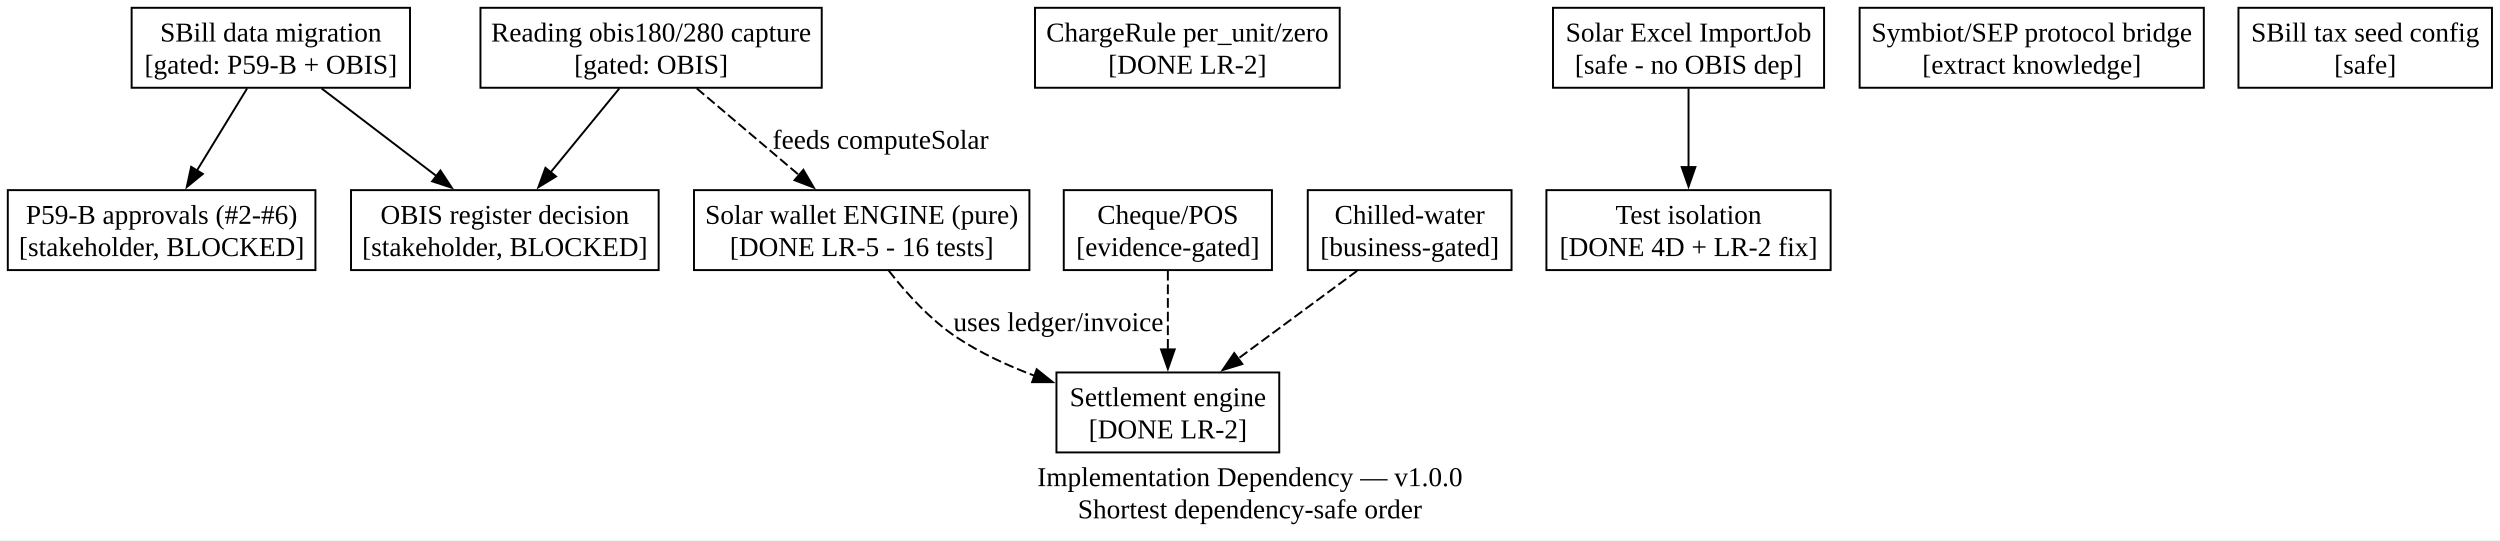
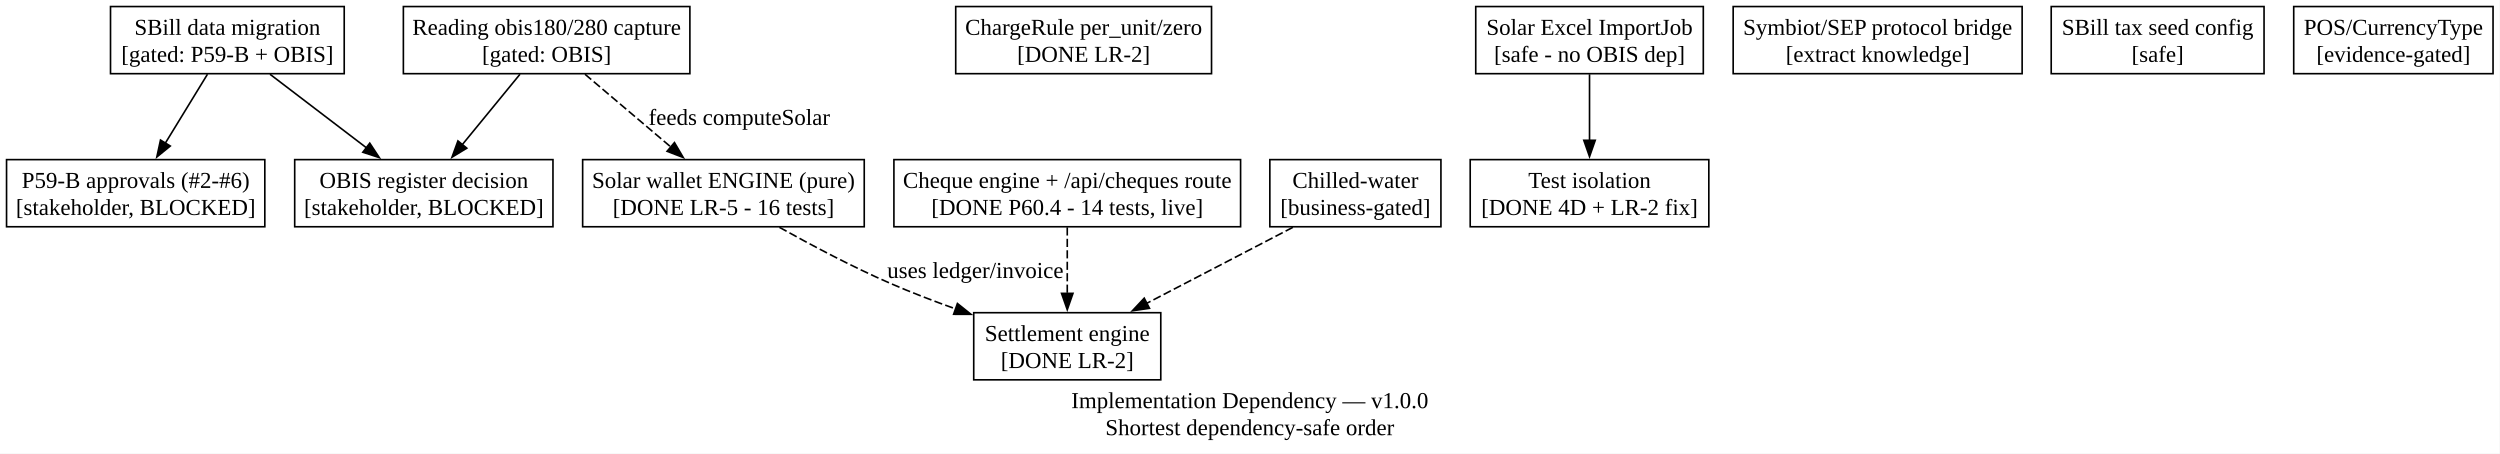
- <svg xmlns="http://www.w3.org/2000/svg" width="1282pt" height="277pt" viewBox="0.00 0.00 1282.00 277.00">
+ <svg xmlns="http://www.w3.org/2000/svg" width="1527pt" height="277pt" viewBox="0.00 0.00 1527.00 277.00">
  <g id="graph0" class="graph" transform="scale(1 1) rotate(0) translate(4 273)">
-     <polygon fill="white" stroke="none" points="-4,4 -4,-273 1277.88,-273 1277.88,4 -4,4" />
-     <text xml:space="preserve" text-anchor="middle" x="636.94" y="-23.7" font-family="Times New Roman,serif" font-size="14.00">Implementation Dependency — v1.0.0</text>
-     <text xml:space="preserve" text-anchor="middle" x="636.94" y="-7.2" font-family="Times New Roman,serif" font-size="14.00">Shortest dependency-safe order</text>
+     <polygon fill="white" stroke="none" points="-4,4 -4,-273 1522.75,-273 1522.75,4 -4,4" />
+     <text xml:space="preserve" text-anchor="middle" x="759.38" y="-23.7" font-family="Times New Roman,serif" font-size="14.00">Implementation Dependency — v1.0.0</text>
+     <text xml:space="preserve" text-anchor="middle" x="759.38" y="-7.2" font-family="Times New Roman,serif" font-size="14.00">Shortest dependency-safe order</text>
    <g id="node1" class="node">
      <polygon fill="none" stroke="black" points="157.75,-175.5 0,-175.5 0,-134.5 157.75,-134.5 157.75,-175.5" />
      <text xml:space="preserve" text-anchor="middle" x="78.88" y="-158.2" font-family="Times New Roman,serif" font-size="14.00">P59-B approvals (#2-#6)</text>
      <text xml:space="preserve" text-anchor="middle" x="78.88" y="-141.7" font-family="Times New Roman,serif" font-size="14.00">[stakeholder, BLOCKED]</text>
    </g>
    <g id="node2" class="node">
      <polygon fill="none" stroke="black" points="333.75,-175.5 176,-175.5 176,-134.5 333.75,-134.5 333.75,-175.5" />
      <text xml:space="preserve" text-anchor="middle" x="254.88" y="-158.2" font-family="Times New Roman,serif" font-size="14.00">OBIS register decision</text>
      <text xml:space="preserve" text-anchor="middle" x="254.88" y="-141.7" font-family="Times New Roman,serif" font-size="14.00">[stakeholder, BLOCKED]</text>
    </g>
    <g id="node3" class="node">
-       <polygon fill="none" stroke="black" points="652,-82 537.75,-82 537.75,-41 652,-41 652,-82" />
-       <text xml:space="preserve" text-anchor="middle" x="594.88" y="-64.7" font-family="Times New Roman,serif" font-size="14.00">Settlement engine</text>
-       <text xml:space="preserve" text-anchor="middle" x="594.88" y="-48.2" font-family="Times New Roman,serif" font-size="14.00">[DONE LR-2]</text>
+       <polygon fill="none" stroke="black" points="705,-82 590.75,-82 590.75,-41 705,-41 705,-82" />
+       <text xml:space="preserve" text-anchor="middle" x="647.88" y="-64.7" font-family="Times New Roman,serif" font-size="14.00">Settlement engine</text>
+       <text xml:space="preserve" text-anchor="middle" x="647.88" y="-48.2" font-family="Times New Roman,serif" font-size="14.00">[DONE LR-2]</text>
    </g>
    <g id="node4" class="node">
-       <polygon fill="none" stroke="black" points="683,-269 526.75,-269 526.75,-228 683,-228 683,-269" />
-       <text xml:space="preserve" text-anchor="middle" x="604.88" y="-251.7" font-family="Times New Roman,serif" font-size="14.00">ChargeRule per_unit/zero</text>
-       <text xml:space="preserve" text-anchor="middle" x="604.88" y="-235.2" font-family="Times New Roman,serif" font-size="14.00">[DONE LR-2]</text>
+       <polygon fill="none" stroke="black" points="736,-269 579.75,-269 579.75,-228 736,-228 736,-269" />
+       <text xml:space="preserve" text-anchor="middle" x="657.88" y="-251.7" font-family="Times New Roman,serif" font-size="14.00">ChargeRule per_unit/zero</text>
+       <text xml:space="preserve" text-anchor="middle" x="657.88" y="-235.2" font-family="Times New Roman,serif" font-size="14.00">[DONE LR-2]</text>
    </g>
    <g id="node5" class="node">
-       <polygon fill="none" stroke="black" points="934.75,-175.5 789,-175.5 789,-134.5 934.75,-134.5 934.75,-175.5" />
-       <text xml:space="preserve" text-anchor="middle" x="861.88" y="-158.2" font-family="Times New Roman,serif" font-size="14.00">Test isolation</text>
-       <text xml:space="preserve" text-anchor="middle" x="861.88" y="-141.7" font-family="Times New Roman,serif" font-size="14.00">[DONE 4D + LR-2 fix]</text>
+       <polygon fill="none" stroke="black" points="1039.75,-175.5 894,-175.5 894,-134.5 1039.75,-134.5 1039.75,-175.5" />
+       <text xml:space="preserve" text-anchor="middle" x="966.88" y="-158.2" font-family="Times New Roman,serif" font-size="14.00">Test isolation</text>
+       <text xml:space="preserve" text-anchor="middle" x="966.88" y="-141.7" font-family="Times New Roman,serif" font-size="14.00">[DONE 4D + LR-2 fix]</text>
    </g>
    <g id="node6" class="node">
      <polygon fill="none" stroke="black" points="523.88,-175.5 351.88,-175.5 351.88,-134.5 523.88,-134.5 523.88,-175.5" />
      <text xml:space="preserve" text-anchor="middle" x="437.88" y="-158.2" font-family="Times New Roman,serif" font-size="14.00">Solar wallet ENGINE (pure)</text>
      <text xml:space="preserve" text-anchor="middle" x="437.88" y="-141.7" font-family="Times New Roman,serif" font-size="14.00">[DONE LR-5 - 16 tests]</text>
    </g>
    <g id="edge4" class="edge">
-       <path fill="none" stroke="black" stroke-dasharray="5,2" d="M451.73,-134.22C460.58,-122.85 472.94,-109.07 486.62,-100 498.78,-91.95 512.85,-85.43 526.75,-80.23" />
-       <polygon fill="black" stroke="black" points="527.61,-83.64 535.87,-77.02 525.28,-77.04 527.61,-83.64" />
-       <text xml:space="preserve" text-anchor="middle" x="538.75" y="-103.2" font-family="Times New Roman,serif" font-size="14.00">uses ledger/invoice</text>
+       <path fill="none" stroke="black" stroke-dasharray="5,2" d="M472.07,-134.15C491.51,-123.3 516.52,-110.06 539.62,-100 552.43,-94.42 566.36,-89.08 579.83,-84.27" />
+       <polygon fill="black" stroke="black" points="580.79,-87.64 589.07,-81.03 578.47,-81.04 580.79,-87.64" />
+       <text xml:space="preserve" text-anchor="middle" x="591.75" y="-103.2" font-family="Times New Roman,serif" font-size="14.00">uses ledger/invoice</text>
    </g>
    <g id="node7" class="node">
      <polygon fill="none" stroke="black" points="417.38,-269 242.38,-269 242.38,-228 417.38,-228 417.38,-269" />
      <text xml:space="preserve" text-anchor="middle" x="329.88" y="-251.7" font-family="Times New Roman,serif" font-size="14.00">Reading obis180/280 capture</text>
      <text xml:space="preserve" text-anchor="middle" x="329.88" y="-235.2" font-family="Times New Roman,serif" font-size="14.00">[gated: OBIS]</text>
    </g>
    <g id="edge2" class="edge">
      <path fill="none" stroke="black" d="M313.6,-227.65C303.28,-215.06 289.76,-198.57 278.3,-184.58" />
      <polygon fill="black" stroke="black" points="281.12,-182.5 272.08,-176.99 275.71,-186.94 281.12,-182.5" />
    </g>
    <g id="edge3" class="edge">
      <path fill="none" stroke="black" stroke-dasharray="5,2" d="M353.31,-227.65C368.74,-214.58 389.12,-197.3 406.02,-182.99" />
      <polygon fill="black" stroke="black" points="407.96,-185.93 413.33,-176.79 403.44,-180.59 407.96,-185.93" />
      <text xml:space="preserve" text-anchor="middle" x="447.55" y="-196.7" font-family="Times New Roman,serif" font-size="14.00">feeds computeSolar</text>
    </g>
    <g id="node8" class="node">
-       <polygon fill="none" stroke="black" points="931.38,-269 792.38,-269 792.38,-228 931.38,-228 931.38,-269" />
-       <text xml:space="preserve" text-anchor="middle" x="861.88" y="-251.7" font-family="Times New Roman,serif" font-size="14.00">Solar Excel ImportJob</text>
-       <text xml:space="preserve" text-anchor="middle" x="861.88" y="-235.2" font-family="Times New Roman,serif" font-size="14.00">[safe - no OBIS dep]</text>
+       <polygon fill="none" stroke="black" points="1036.38,-269 897.38,-269 897.38,-228 1036.38,-228 1036.38,-269" />
+       <text xml:space="preserve" text-anchor="middle" x="966.88" y="-251.7" font-family="Times New Roman,serif" font-size="14.00">Solar Excel ImportJob</text>
+       <text xml:space="preserve" text-anchor="middle" x="966.88" y="-235.2" font-family="Times New Roman,serif" font-size="14.00">[safe - no OBIS dep]</text>
    </g>
    <g id="edge1" class="edge">
-       <path fill="none" stroke="black" d="M861.88,-227.65C861.88,-215.78 861.88,-200.44 861.88,-187" />
-       <polygon fill="black" stroke="black" points="865.38,-187.33 861.88,-177.33 858.38,-187.33 865.38,-187.33" />
+       <path fill="none" stroke="black" d="M966.88,-227.65C966.88,-215.78 966.88,-200.44 966.88,-187" />
+       <polygon fill="black" stroke="black" points="970.38,-187.33 966.88,-177.33 963.38,-187.33 970.38,-187.33" />
    </g>
    <g id="node9" class="node">
-       <polygon fill="none" stroke="black" points="1126.12,-269 949.62,-269 949.62,-228 1126.12,-228 1126.12,-269" />
-       <text xml:space="preserve" text-anchor="middle" x="1037.88" y="-251.7" font-family="Times New Roman,serif" font-size="14.00">Symbiot/SEP protocol bridge</text>
-       <text xml:space="preserve" text-anchor="middle" x="1037.88" y="-235.2" font-family="Times New Roman,serif" font-size="14.00">[extract knowledge]</text>
+       <polygon fill="none" stroke="black" points="1231.12,-269 1054.62,-269 1054.62,-228 1231.12,-228 1231.12,-269" />
+       <text xml:space="preserve" text-anchor="middle" x="1142.88" y="-251.7" font-family="Times New Roman,serif" font-size="14.00">Symbiot/SEP protocol bridge</text>
+       <text xml:space="preserve" text-anchor="middle" x="1142.88" y="-235.2" font-family="Times New Roman,serif" font-size="14.00">[extract knowledge]</text>
    </g>
    <g id="node10" class="node">
-       <polygon fill="none" stroke="black" points="1273.88,-269 1143.88,-269 1143.88,-228 1273.88,-228 1273.88,-269" />
-       <text xml:space="preserve" text-anchor="middle" x="1208.88" y="-251.7" font-family="Times New Roman,serif" font-size="14.00">SBill tax seed config</text>
-       <text xml:space="preserve" text-anchor="middle" x="1208.88" y="-235.2" font-family="Times New Roman,serif" font-size="14.00">[safe]</text>
+       <polygon fill="none" stroke="black" points="1378.88,-269 1248.88,-269 1248.88,-228 1378.88,-228 1378.88,-269" />
+       <text xml:space="preserve" text-anchor="middle" x="1313.88" y="-251.7" font-family="Times New Roman,serif" font-size="14.00">SBill tax seed config</text>
+       <text xml:space="preserve" text-anchor="middle" x="1313.88" y="-235.2" font-family="Times New Roman,serif" font-size="14.00">[safe]</text>
    </g>
    <g id="node11" class="node">
-       <polygon fill="none" stroke="black" points="648.25,-175.5 541.5,-175.5 541.5,-134.5 648.25,-134.5 648.25,-175.5" />
-       <text xml:space="preserve" text-anchor="middle" x="594.88" y="-158.2" font-family="Times New Roman,serif" font-size="14.00">Cheque/POS</text>
-       <text xml:space="preserve" text-anchor="middle" x="594.88" y="-141.7" font-family="Times New Roman,serif" font-size="14.00">[evidence-gated]</text>
+       <polygon fill="none" stroke="black" points="753.75,-175.5 542,-175.5 542,-134.5 753.75,-134.5 753.75,-175.5" />
+       <text xml:space="preserve" text-anchor="middle" x="647.88" y="-158.2" font-family="Times New Roman,serif" font-size="14.00">Cheque engine + /api/cheques route</text>
+       <text xml:space="preserve" text-anchor="middle" x="647.88" y="-141.7" font-family="Times New Roman,serif" font-size="14.00">[DONE P60.4 - 14 tests, live]</text>
    </g>
    <g id="edge7" class="edge">
-       <path fill="none" stroke="black" stroke-dasharray="5,2" d="M594.88,-134.15C594.88,-122.28 594.88,-106.94 594.88,-93.5" />
-       <polygon fill="black" stroke="black" points="598.38,-93.83 594.88,-83.83 591.38,-93.83 598.38,-93.83" />
+       <path fill="none" stroke="black" stroke-dasharray="5,2" d="M647.88,-134.15C647.88,-122.28 647.88,-106.94 647.88,-93.5" />
+       <polygon fill="black" stroke="black" points="651.38,-93.83 647.88,-83.83 644.38,-93.83 651.38,-93.83" />
    </g>
    <g id="node12" class="node">
-       <polygon fill="none" stroke="black" points="771.12,-175.5 666.62,-175.5 666.62,-134.5 771.12,-134.5 771.12,-175.5" />
-       <text xml:space="preserve" text-anchor="middle" x="718.88" y="-158.2" font-family="Times New Roman,serif" font-size="14.00">Chilled-water</text>
-       <text xml:space="preserve" text-anchor="middle" x="718.88" y="-141.7" font-family="Times New Roman,serif" font-size="14.00">[business-gated]</text>
+       <polygon fill="none" stroke="black" points="1518.75,-269 1397,-269 1397,-228 1518.75,-228 1518.75,-269" />
+       <text xml:space="preserve" text-anchor="middle" x="1457.88" y="-251.7" font-family="Times New Roman,serif" font-size="14.00">POS/CurrencyType</text>
+       <text xml:space="preserve" text-anchor="middle" x="1457.88" y="-235.2" font-family="Times New Roman,serif" font-size="14.00">[evidence-gated]</text>
+     </g>
+     <g id="node13" class="node">
+       <polygon fill="none" stroke="black" points="876.12,-175.5 771.62,-175.5 771.62,-134.5 876.12,-134.5 876.12,-175.5" />
+       <text xml:space="preserve" text-anchor="middle" x="823.88" y="-158.2" font-family="Times New Roman,serif" font-size="14.00">Chilled-water</text>
+       <text xml:space="preserve" text-anchor="middle" x="823.88" y="-141.7" font-family="Times New Roman,serif" font-size="14.00">[business-gated]</text>
    </g>
    <g id="edge8" class="edge">
-       <path fill="none" stroke="black" stroke-dasharray="5,2" d="M691.97,-134.15C674.09,-120.96 650.42,-103.49 630.92,-89.1" />
-       <polygon fill="black" stroke="black" points="633.07,-86.34 622.95,-83.21 628.91,-91.97 633.07,-86.34" />
+       <path fill="none" stroke="black" stroke-dasharray="5,2" d="M785.69,-134.15C759.48,-120.52 724.5,-102.33 696.33,-87.69" />
+       <polygon fill="black" stroke="black" points="698.12,-84.68 687.64,-83.17 694.89,-90.89 698.12,-84.68" />
    </g>
-     <g id="node13" class="node">
+     <g id="node14" class="node">
      <polygon fill="none" stroke="black" points="206.25,-269 63.5,-269 63.5,-228 206.25,-228 206.25,-269" />
      <text xml:space="preserve" text-anchor="middle" x="134.88" y="-251.7" font-family="Times New Roman,serif" font-size="14.00">SBill data migration</text>
      <text xml:space="preserve" text-anchor="middle" x="134.88" y="-235.2" font-family="Times New Roman,serif" font-size="14.00">[gated: P59-B + OBIS]</text>
    </g>
    <g id="edge5" class="edge">
      <path fill="none" stroke="black" d="M122.72,-227.65C115.17,-215.3 105.31,-199.19 96.86,-185.38" />
      <polygon fill="black" stroke="black" points="100,-183.81 91.79,-177.11 94.03,-187.46 100,-183.81" />
    </g>
    <g id="edge6" class="edge">
      <path fill="none" stroke="black" d="M160.91,-227.65C178.13,-214.52 200.92,-197.14 219.73,-182.79" />
      <polygon fill="black" stroke="black" points="221.85,-185.58 227.68,-176.73 217.61,-180.01 221.85,-185.58" />
    </g>
  </g>
</svg>
